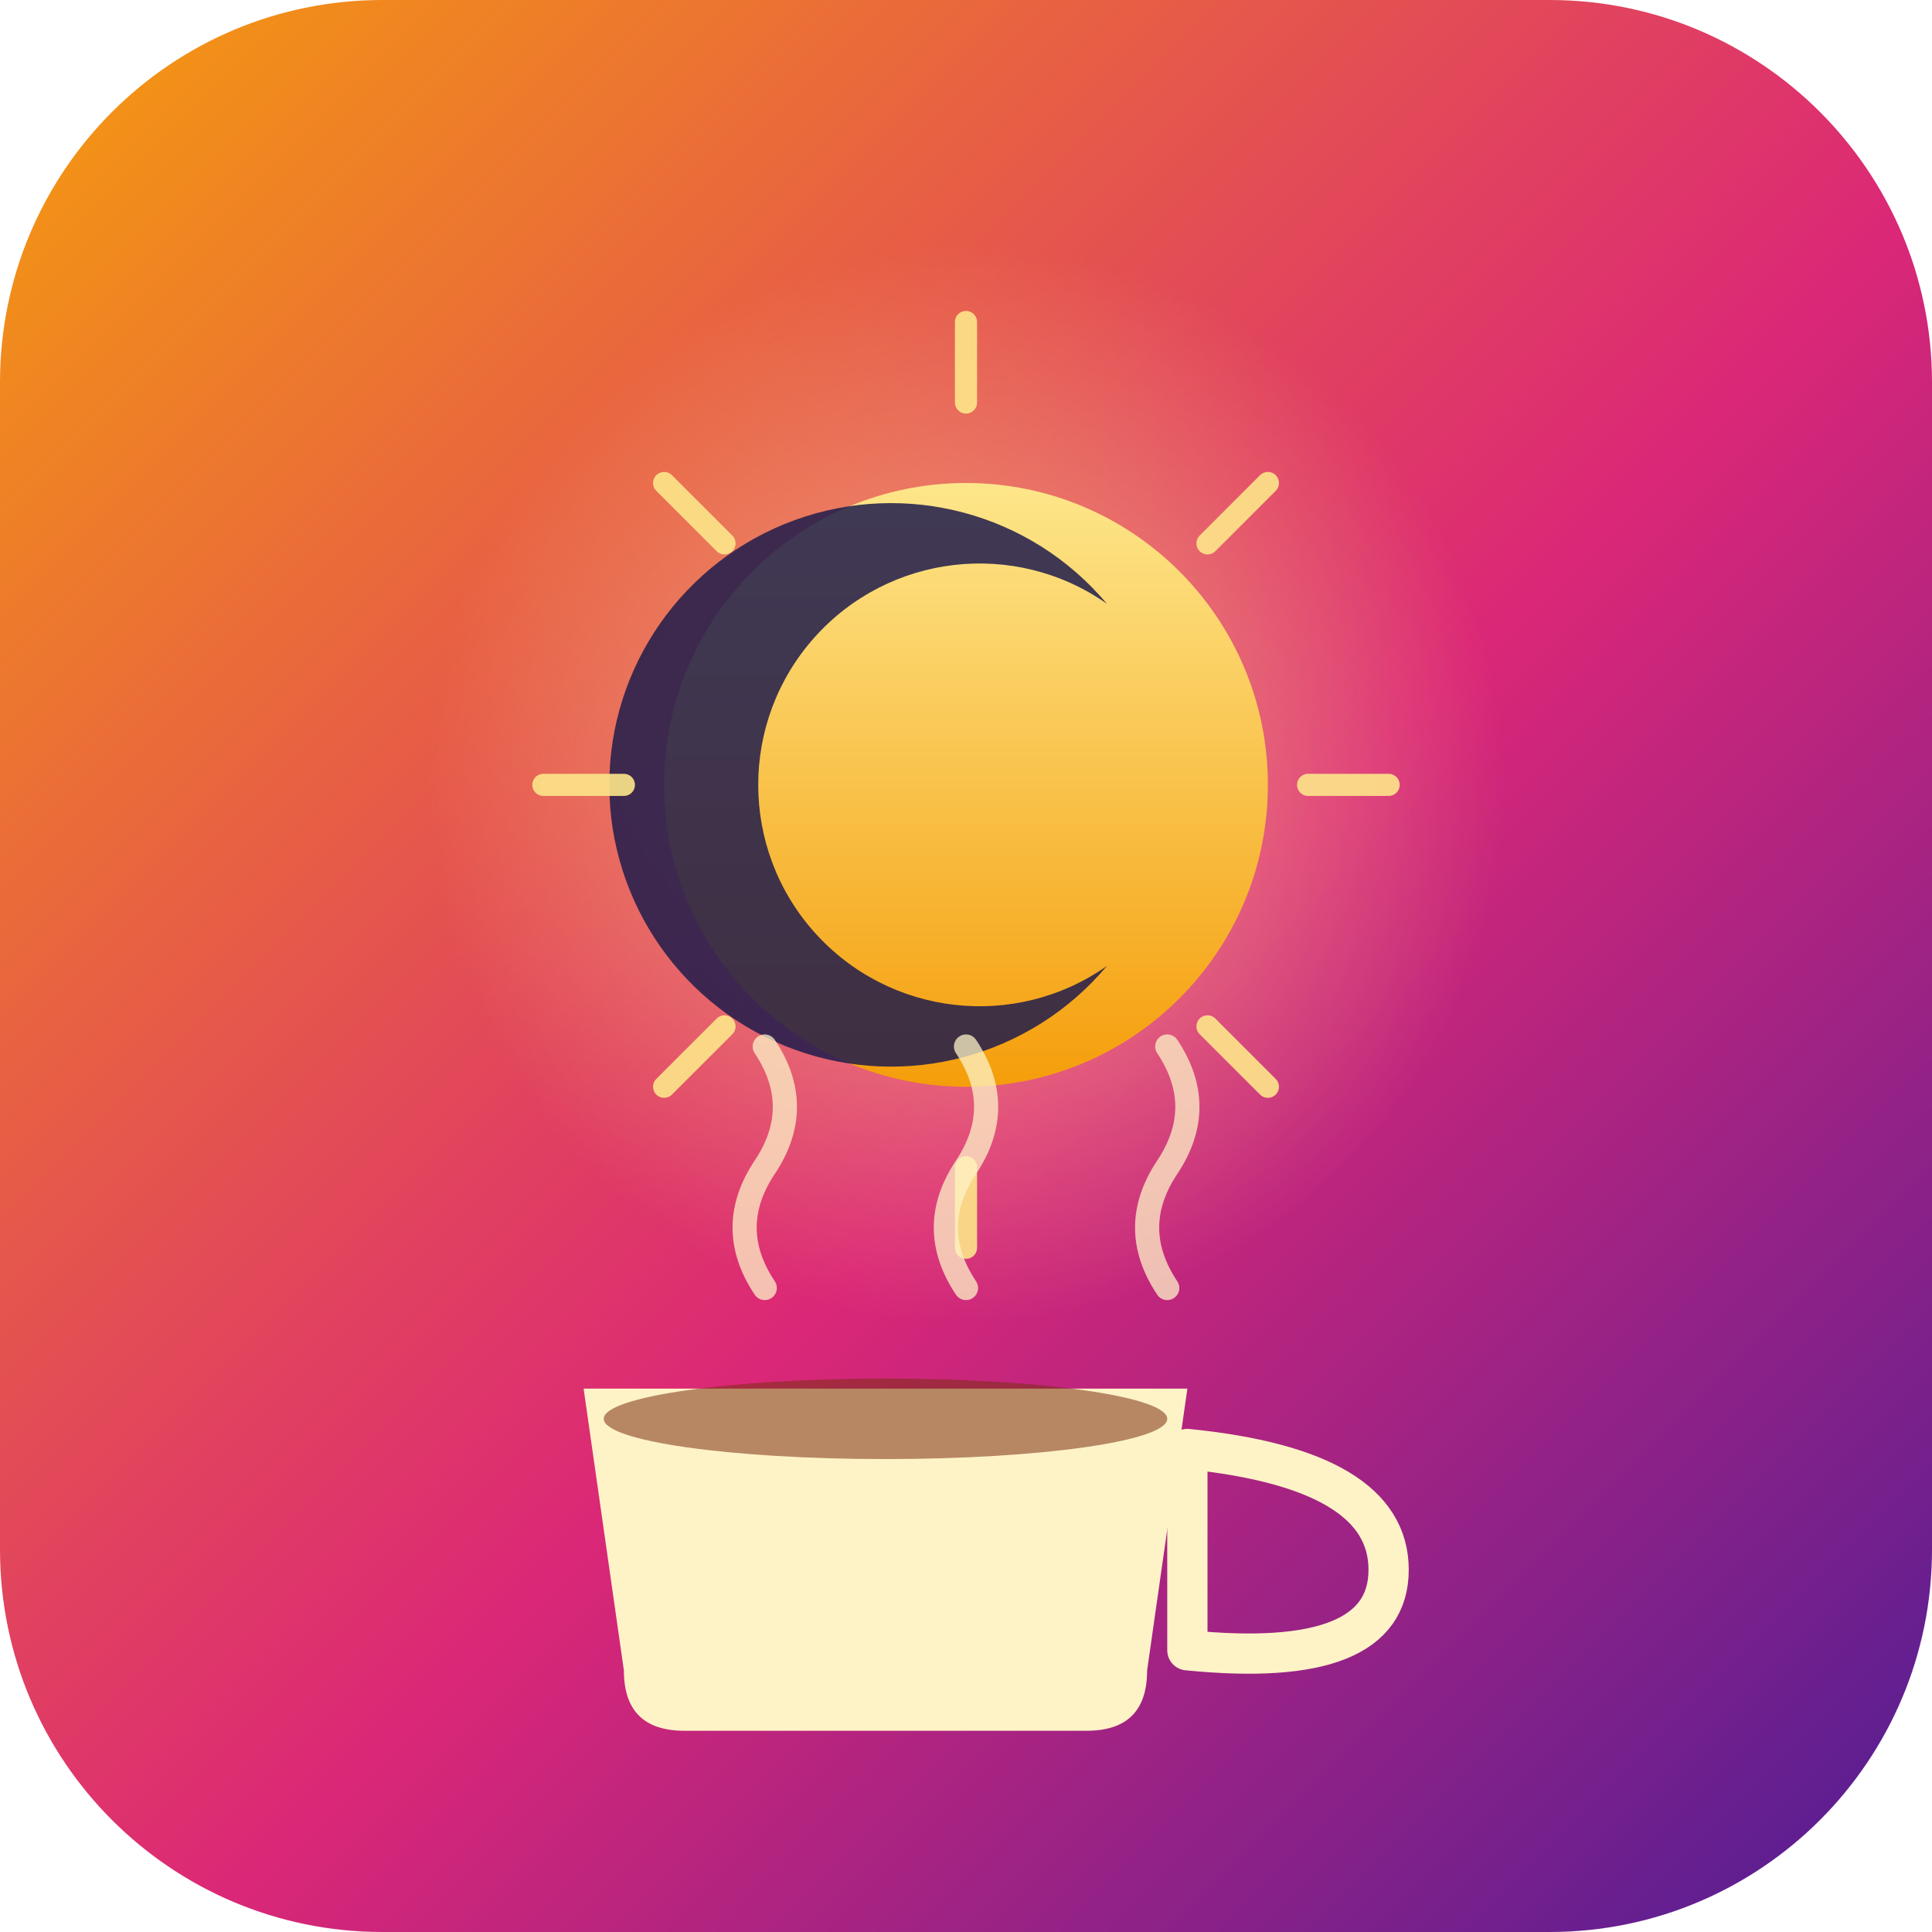
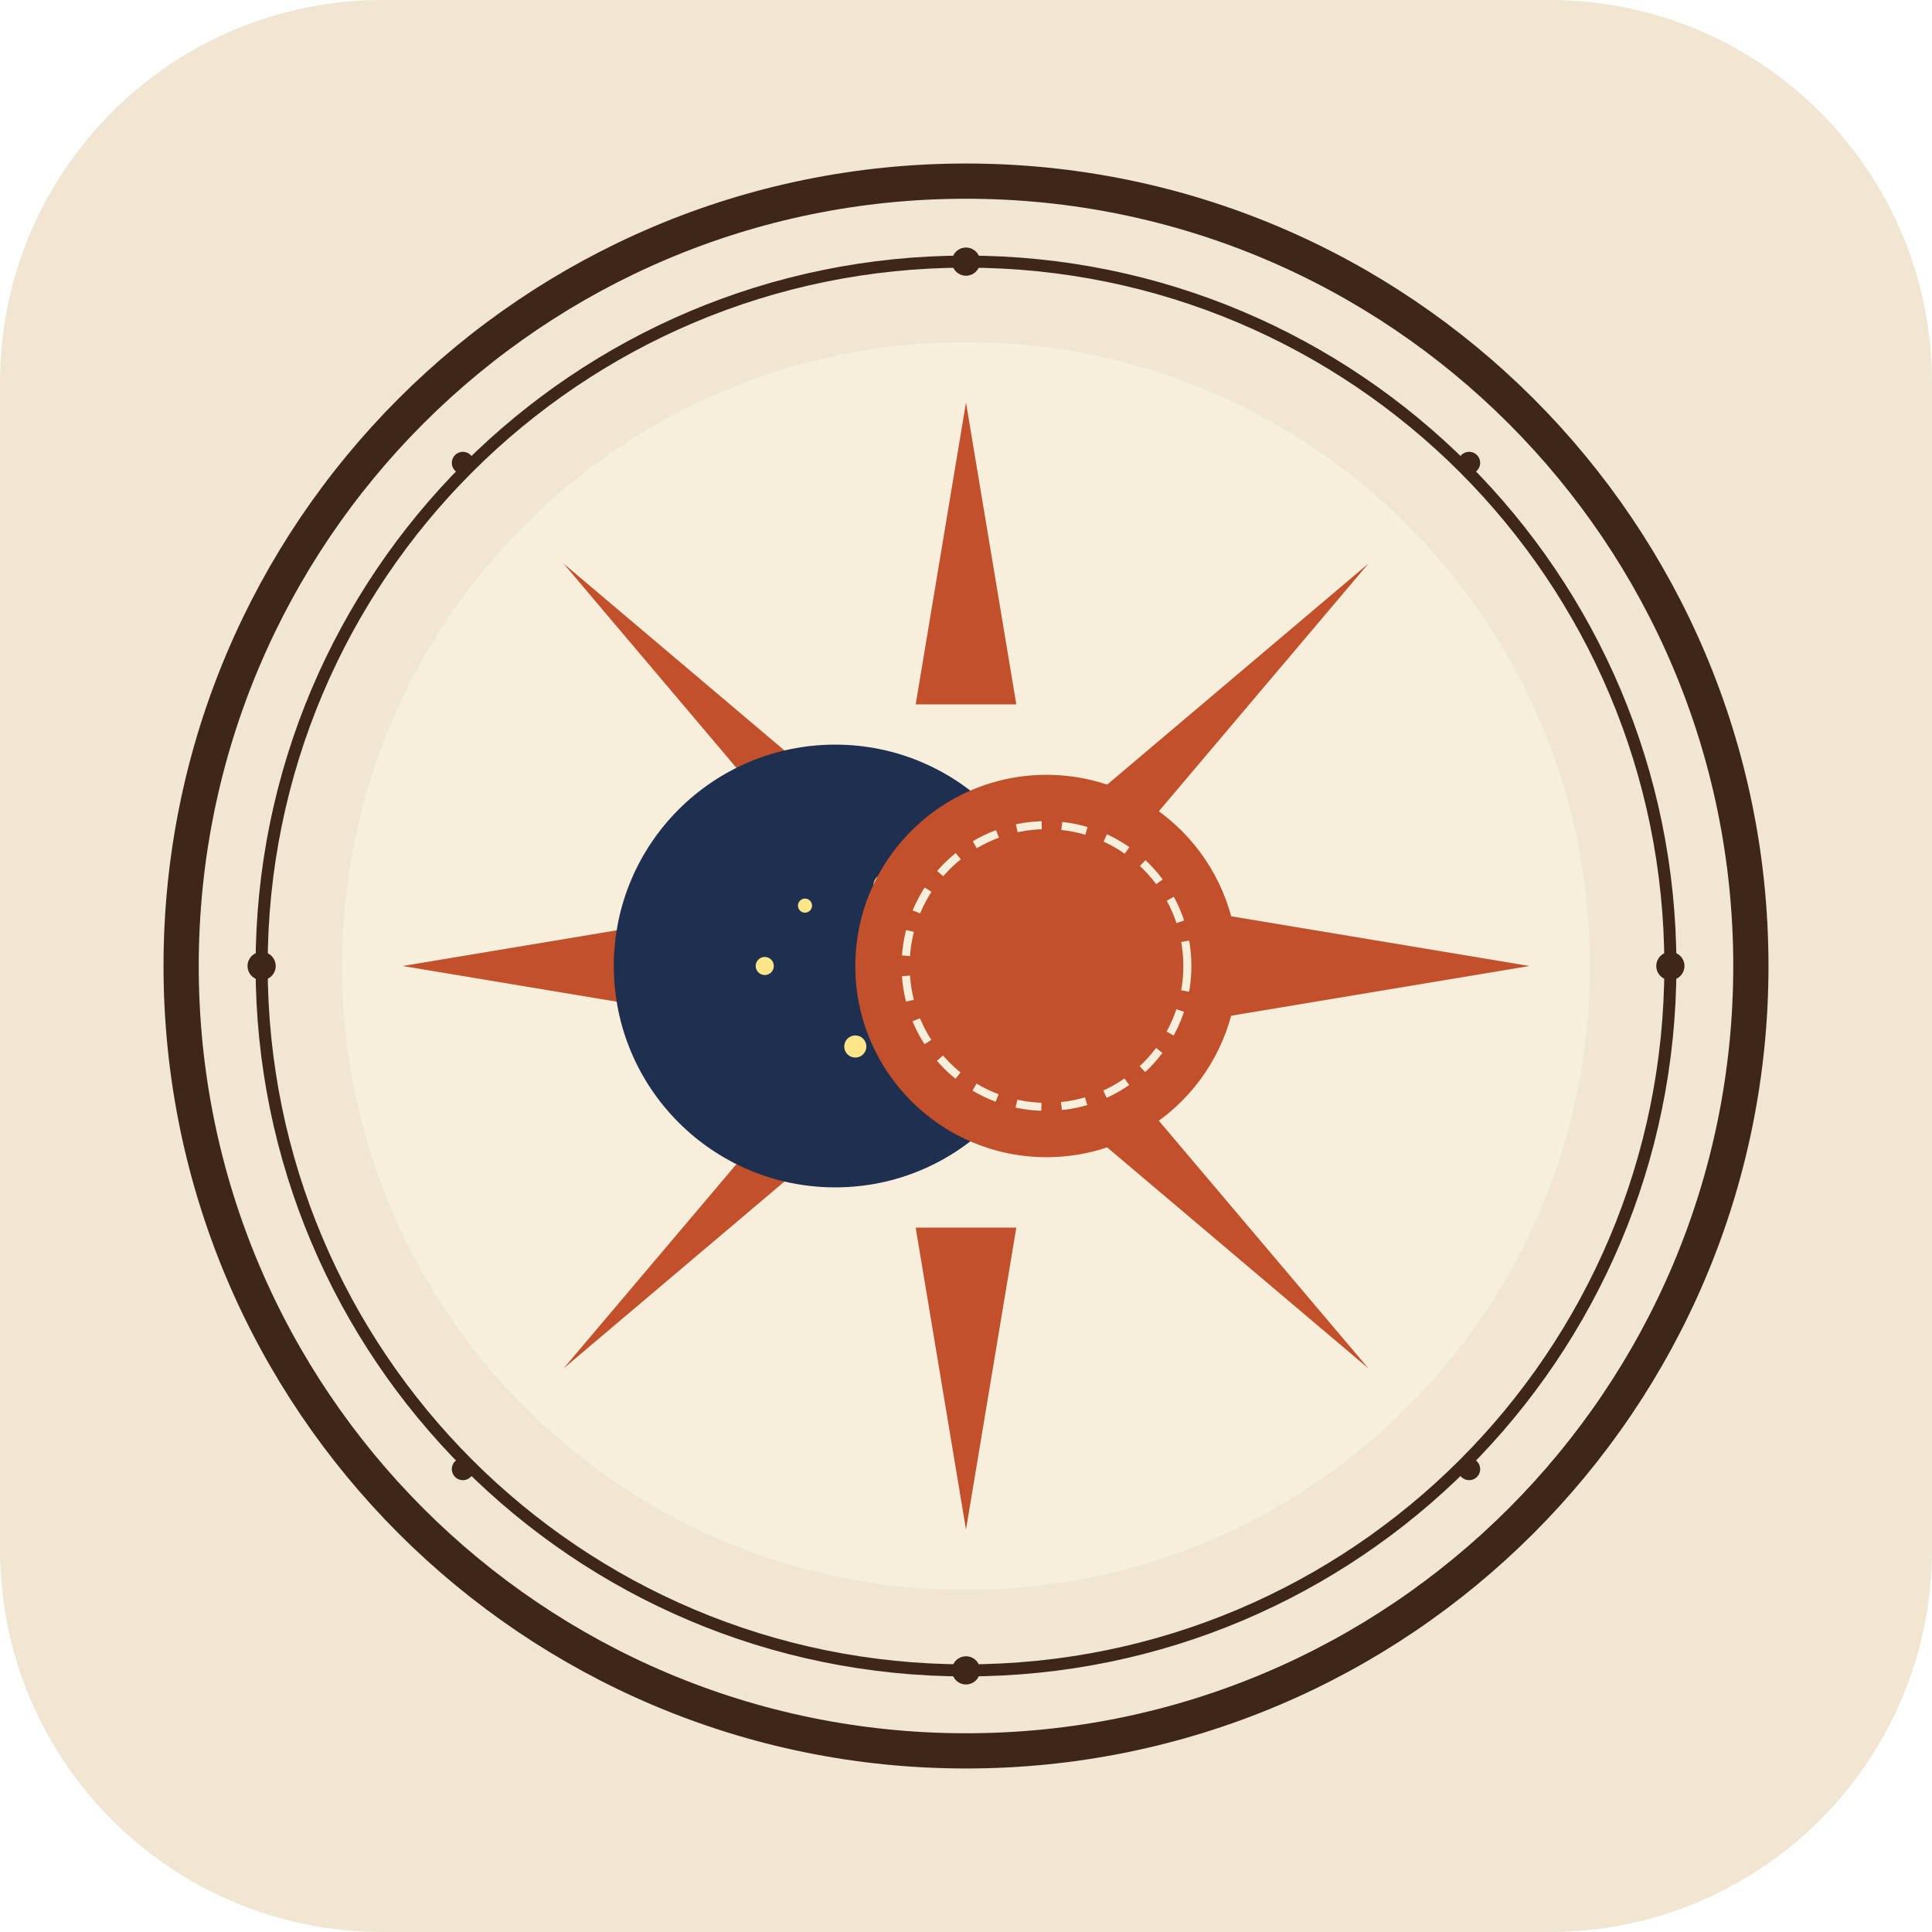
<svg xmlns="http://www.w3.org/2000/svg" width="192" height="192" viewBox="0 0 192 192">
-   <defs>
-     <linearGradient id="bg" x1="0" y1="0" x2="1" y2="1">
-       <stop offset="0" stop-color="#f59e0b" />
-       <stop offset="0.55" stop-color="#db2777" />
-       <stop offset="1" stop-color="#4c1d95" />
-     </linearGradient>
-     <linearGradient id="sun" x1="0" y1="0" x2="0" y2="1">
-       <stop offset="0" stop-color="#fde68a" />
-       <stop offset="1" stop-color="#f59e0b" />
-     </linearGradient>
-     <radialGradient id="glow" cx="0.5" cy="0.5" r="0.5">
-       <stop offset="0" stop-color="#fde68a" stop-opacity="0.6" />
-       <stop offset="1" stop-color="#fde68a" stop-opacity="0" />
-     </radialGradient>
-   </defs>
-   <rect width="192" height="192" rx="38" fill="url(#bg)" />
-   <circle cx="96" cy="78" r="54" fill="url(#glow)" />
-   <circle cx="96" cy="78" r="30" fill="url(#sun)" />
-   <path d="M 110 60 A 28 28 0 1 0 110 96 A 22 22 0 1 1 110 60 Z" fill="#1e1b4b" opacity="0.85" />
-   <g stroke="#fde68a" stroke-width="2.2" stroke-linecap="round" opacity="0.9">
-     <line x1="96" y1="32" x2="96" y2="40" />
-     <line x1="96" y1="116" x2="96" y2="124" />
-     <line x1="54" y1="78" x2="62" y2="78" />
-     <line x1="130" y1="78" x2="138" y2="78" />
-     <line x1="66" y1="48" x2="72" y2="54" />
-     <line x1="120" y1="102" x2="126" y2="108" />
-     <line x1="126" y1="48" x2="120" y2="54" />
-     <line x1="72" y1="102" x2="66" y2="108" />
+   <rect width="192" height="192" rx="38" fill="#f0e6d2" />
+   <circle cx="96" cy="96" r="78" fill="none" stroke="#3e2618" stroke-width="3.5" />
+   <circle cx="96" cy="96" r="70" fill="none" stroke="#3e2618" stroke-width="1.2" />
+   <g fill="#3e2618">
+     <circle cx="96" cy="26" r="1.4" />
+     <circle cx="166" cy="96" r="1.4" />
+     <circle cx="96" cy="166" r="1.4" />
+     <circle cx="26" cy="96" r="1.4" />
+     <circle cx="146" cy="46" r="1.1" />
+     <circle cx="146" cy="146" r="1.1" />
+     <circle cx="46" cy="146" r="1.1" />
+     <circle cx="46" cy="46" r="1.1" />
  </g>
-   <path d="M 58 138 L 118 138 L 114 166 Q 114 172 108 172 L 68 172 Q 62 172 62 166 Z" fill="#fef3c7" />
-   <path d="M 118 144 Q 138 146 138 156 Q 138 166 118 164 Z" fill="none" stroke="#fef3c7" stroke-width="4" stroke-linejoin="round" />
-   <ellipse cx="88" cy="141" rx="28" ry="4" fill="#7c2d12" opacity="0.55" />
-   <g stroke="#fef3c7" stroke-width="2.4" stroke-linecap="round" fill="none" opacity="0.75">
-     <path d="M 76 128 Q 72 122 76 116 Q 80 110 76 104" />
-     <path d="M 96 128 Q 92 122 96 116 Q 100 110 96 104" />
-     <path d="M 116 128 Q 112 122 116 116 Q 120 110 116 104" />
+   <circle cx="96" cy="96" r="62" fill="#f7efdc" />
+   <g fill="#c2502a">
+     <polygon points="96,40 91,70 101,70" />
+     <polygon points="96,152 91,122 101,122" />
+     <polygon points="40,96 70,91 70,101" />
+     <polygon points="152,96 122,91 122,101" />
+     <polygon points="56,56 82,78 78,82" />
+     <polygon points="136,56 110,78 114,82" />
+     <polygon points="56,136 82,114 78,110" />
+     <polygon points="136,136 110,114 114,110" />
  </g>
+   <circle cx="83" cy="96" r="22" fill="#1e2f50" />
+   <g fill="#fde68a">
+     <circle cx="88" cy="88" r="1.2" />
+     <circle cx="76" cy="96" r="0.9" />
+     <circle cx="85" cy="104" r="1.1" />
+     <circle cx="80" cy="90" r="0.7" />
+   </g>
+   <circle cx="104" cy="96" r="19" fill="#c2502a" />
+   <circle cx="104" cy="96" r="14" fill="none" stroke="#f7efdc" stroke-width="0.8" stroke-dasharray="2.5,2" />
</svg>
